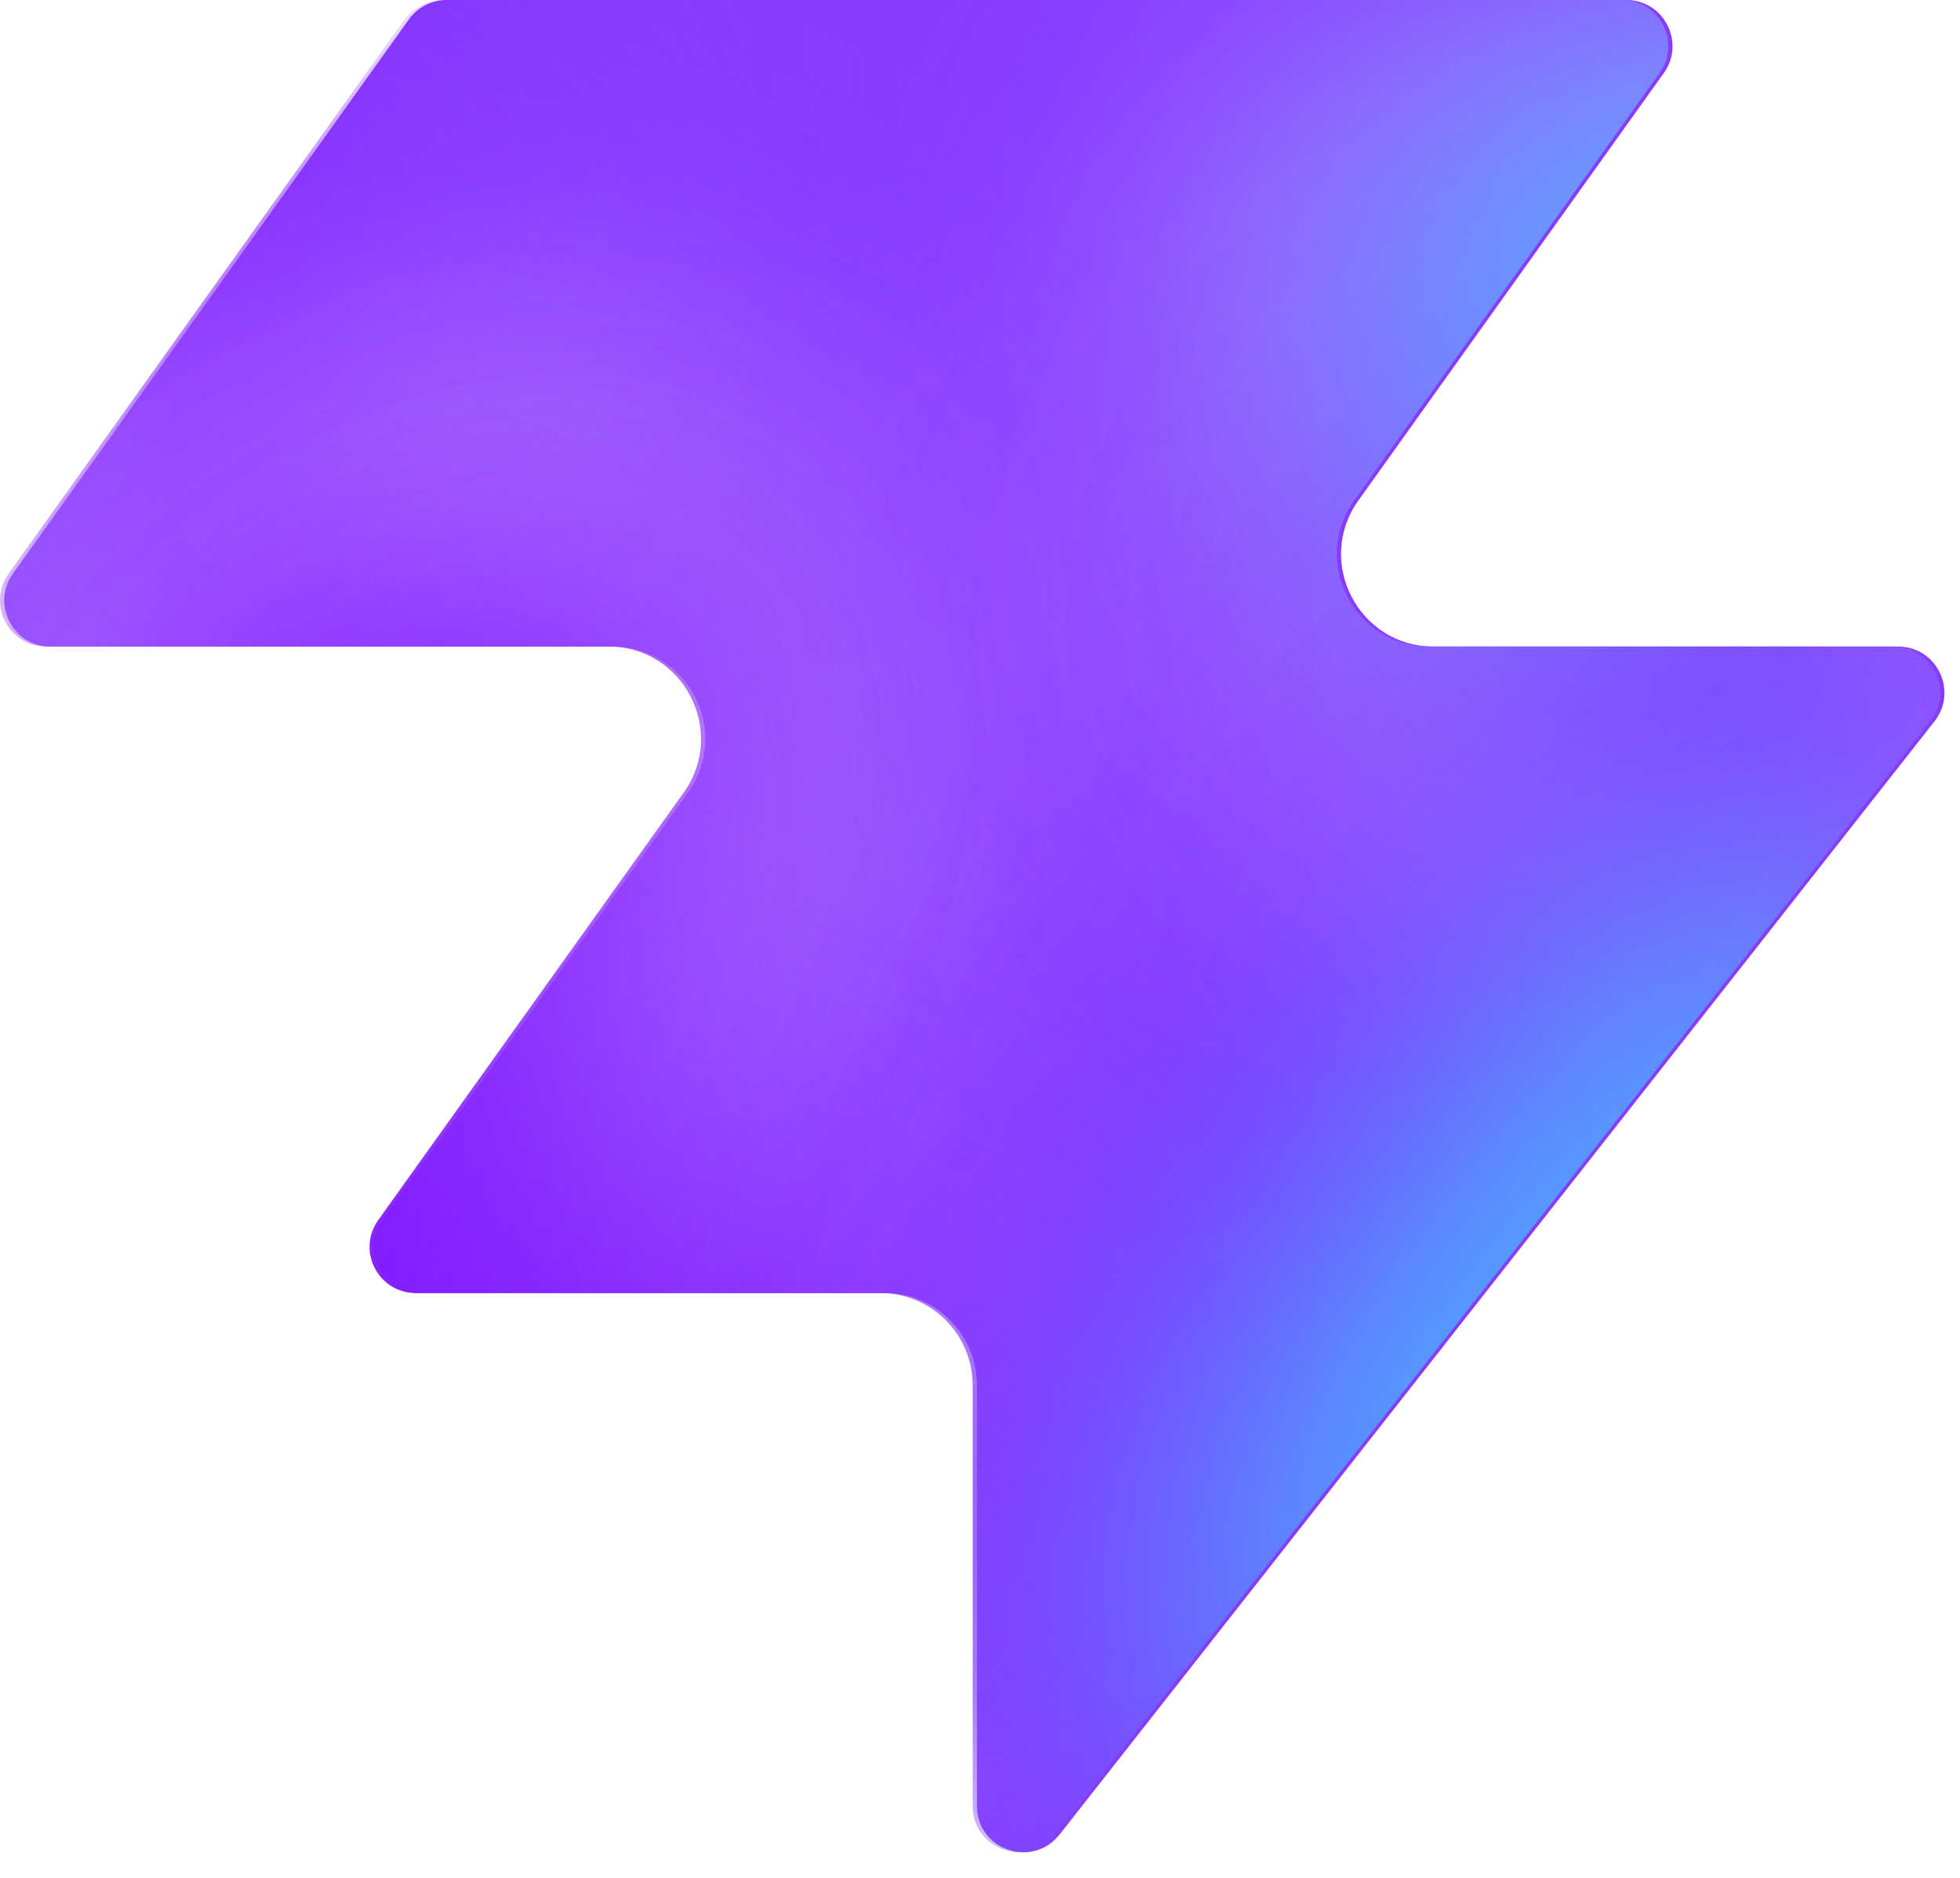
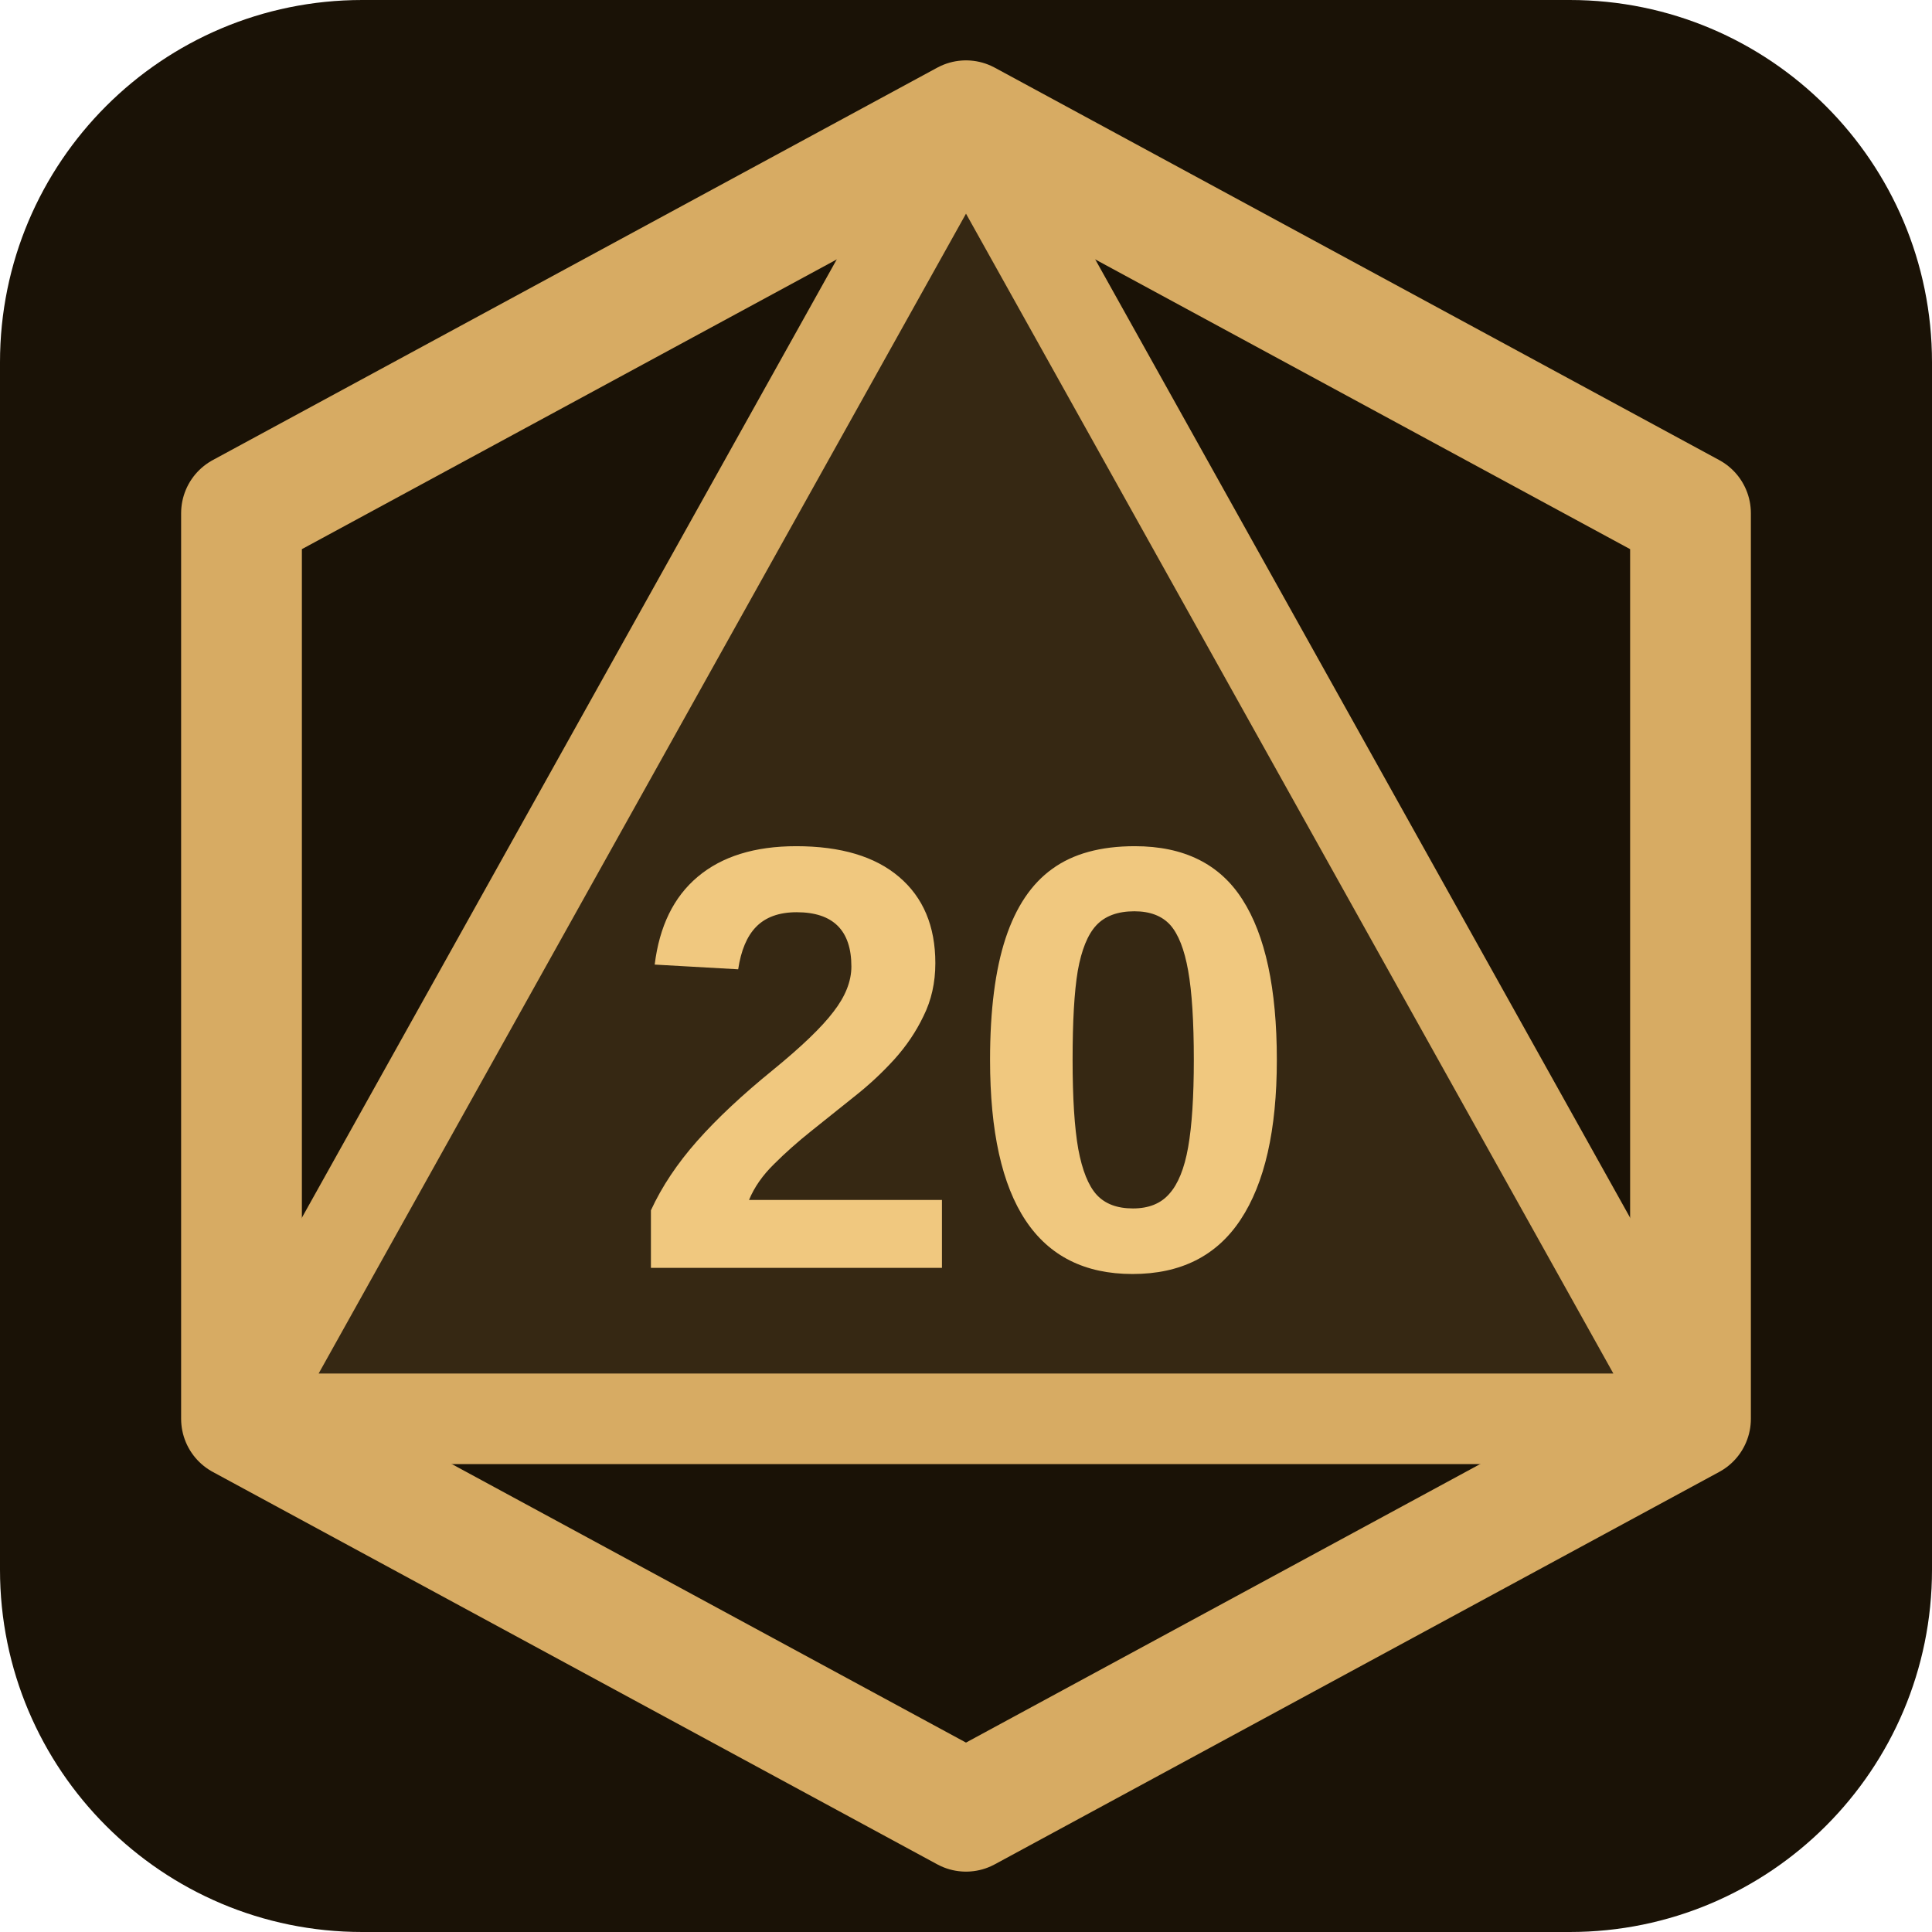
- <svg xmlns="http://www.w3.org/2000/svg" width="48" height="46" fill="none" viewBox="0 0 48 46">
-   <path fill="#863bff" d="M25.946 44.938c-.664.845-2.021.375-2.021-.698V33.937a2.26 2.26 0 0 0-2.262-2.262H10.287c-.92 0-1.456-1.04-.92-1.788l7.48-10.471c1.07-1.497 0-3.578-1.842-3.578H1.237c-.92 0-1.456-1.04-.92-1.788L10.013.474c.214-.297.556-.474.92-.474h28.894c.92 0 1.456 1.04.92 1.788l-7.48 10.471c-1.07 1.498 0 3.579 1.842 3.579h11.377c.943 0 1.473 1.088.89 1.83L25.947 44.94z" style="fill:#863bff;fill:color(display-p3 .525 .23 1);fill-opacity:1" />
-   <mask id="a" width="48" height="46" x="0" y="0" maskUnits="userSpaceOnUse" style="mask-type:alpha">
-     <path fill="#000" d="M25.842 44.938c-.664.844-2.021.375-2.021-.698V33.937a2.26 2.26 0 0 0-2.262-2.262H10.183c-.92 0-1.456-1.04-.92-1.788l7.48-10.471c1.07-1.498 0-3.579-1.842-3.579H1.133c-.92 0-1.456-1.04-.92-1.787L9.91.473c.214-.297.556-.474.92-.474h28.894c.92 0 1.456 1.04.92 1.788l-7.48 10.471c-1.07 1.498 0 3.578 1.842 3.578h11.377c.943 0 1.473 1.088.89 1.832L25.843 44.94z" style="fill:#000;fill-opacity:1" />
-   </mask>
-   <g mask="url(#a)">
-     <g filter="url(#b)">
-       <ellipse cx="5.508" cy="14.704" fill="#ede6ff" rx="5.508" ry="14.704" style="fill:#ede6ff;fill:color(display-p3 .927 .903 1);fill-opacity:1" transform="matrix(.00324 1 1 -.00324 -4.47 31.516)" />
-     </g>
-     <g filter="url(#c)">
-       <ellipse cx="10.399" cy="29.851" fill="#ede6ff" rx="10.399" ry="29.851" style="fill:#ede6ff;fill:color(display-p3 .927 .903 1);fill-opacity:1" transform="matrix(.00324 1 1 -.00324 -39.328 7.883)" />
-     </g>
-     <g filter="url(#d)">
-       <ellipse cx="5.508" cy="30.487" fill="#7e14ff" rx="5.508" ry="30.487" style="fill:#7e14ff;fill:color(display-p3 .492 .077 1);fill-opacity:1" transform="rotate(89.814 -25.913 -14.639)scale(1 -1)" />
-     </g>
-     <g filter="url(#e)">
-       <ellipse cx="5.508" cy="30.599" fill="#7e14ff" rx="5.508" ry="30.599" style="fill:#7e14ff;fill:color(display-p3 .492 .077 1);fill-opacity:1" transform="rotate(89.814 -32.644 -3.334)scale(1 -1)" />
-     </g>
-     <g filter="url(#f)">
-       <ellipse cx="5.508" cy="30.599" fill="#7e14ff" rx="5.508" ry="30.599" style="fill:#7e14ff;fill:color(display-p3 .492 .077 1);fill-opacity:1" transform="matrix(.00324 1 1 -.00324 -34.34 30.47)" />
-     </g>
-     <g filter="url(#g)">
-       <ellipse cx="14.072" cy="22.078" fill="#ede6ff" rx="14.072" ry="22.078" style="fill:#ede6ff;fill:color(display-p3 .927 .903 1);fill-opacity:1" transform="rotate(93.35 24.506 48.493)scale(-1 1)" />
-     </g>
-     <g filter="url(#h)">
-       <ellipse cx="3.47" cy="21.501" fill="#7e14ff" rx="3.47" ry="21.501" style="fill:#7e14ff;fill:color(display-p3 .492 .077 1);fill-opacity:1" transform="rotate(89.009 28.708 47.59)scale(-1 1)" />
-     </g>
-     <g filter="url(#i)">
-       <ellipse cx="3.47" cy="21.501" fill="#7e14ff" rx="3.47" ry="21.501" style="fill:#7e14ff;fill:color(display-p3 .492 .077 1);fill-opacity:1" transform="rotate(89.009 28.708 47.59)scale(-1 1)" />
-     </g>
-     <g filter="url(#j)">
-       <ellipse cx=".387" cy="8.972" fill="#7e14ff" rx="4.407" ry="29.108" style="fill:#7e14ff;fill:color(display-p3 .492 .077 1);fill-opacity:1" transform="rotate(39.51 .387 8.972)" />
-     </g>
-     <g filter="url(#k)">
-       <ellipse cx="47.523" cy="-6.092" fill="#7e14ff" rx="4.407" ry="29.108" style="fill:#7e14ff;fill:color(display-p3 .492 .077 1);fill-opacity:1" transform="rotate(37.892 47.523 -6.092)" />
-     </g>
-     <g filter="url(#l)">
-       <ellipse cx="41.412" cy="6.333" fill="#47bfff" rx="5.971" ry="9.665" style="fill:#47bfff;fill:color(display-p3 .28 .748 1);fill-opacity:1" transform="rotate(37.892 41.412 6.333)" />
-     </g>
-     <g filter="url(#m)">
-       <ellipse cx="-1.879" cy="38.332" fill="#7e14ff" rx="4.407" ry="29.108" style="fill:#7e14ff;fill:color(display-p3 .492 .077 1);fill-opacity:1" transform="rotate(37.892 -1.88 38.332)" />
-     </g>
-     <g filter="url(#n)">
-       <ellipse cx="-1.879" cy="38.332" fill="#7e14ff" rx="4.407" ry="29.108" style="fill:#7e14ff;fill:color(display-p3 .492 .077 1);fill-opacity:1" transform="rotate(37.892 -1.88 38.332)" />
-     </g>
-     <g filter="url(#o)">
-       <ellipse cx="35.651" cy="29.907" fill="#7e14ff" rx="4.407" ry="29.108" style="fill:#7e14ff;fill:color(display-p3 .492 .077 1);fill-opacity:1" transform="rotate(37.892 35.651 29.907)" />
-     </g>
-     <g filter="url(#p)">
-       <ellipse cx="38.418" cy="32.4" fill="#47bfff" rx="5.971" ry="15.297" style="fill:#47bfff;fill:color(display-p3 .28 .748 1);fill-opacity:1" transform="rotate(37.892 38.418 32.4)" />
-     </g>
-   </g>
-   <defs>
-     <filter id="b" width="60.045" height="41.654" x="-19.77" y="16.149" color-interpolation-filters="sRGB" filterUnits="userSpaceOnUse">
-       <feFlood flood-opacity="0" result="BackgroundImageFix" />
-       <feBlend in="SourceGraphic" in2="BackgroundImageFix" result="shape" />
-       <feGaussianBlur result="effect1_foregroundBlur_2002_17158" stdDeviation="7.659" />
-     </filter>
-     <filter id="c" width="90.34" height="51.437" x="-54.613" y="-7.533" color-interpolation-filters="sRGB" filterUnits="userSpaceOnUse">
-       <feFlood flood-opacity="0" result="BackgroundImageFix" />
-       <feBlend in="SourceGraphic" in2="BackgroundImageFix" result="shape" />
-       <feGaussianBlur result="effect1_foregroundBlur_2002_17158" stdDeviation="7.659" />
-     </filter>
-     <filter id="d" width="79.355" height="29.4" x="-49.64" y="2.03" color-interpolation-filters="sRGB" filterUnits="userSpaceOnUse">
-       <feFlood flood-opacity="0" result="BackgroundImageFix" />
-       <feBlend in="SourceGraphic" in2="BackgroundImageFix" result="shape" />
-       <feGaussianBlur result="effect1_foregroundBlur_2002_17158" stdDeviation="4.596" />
-     </filter>
-     <filter id="e" width="79.579" height="29.4" x="-45.045" y="20.029" color-interpolation-filters="sRGB" filterUnits="userSpaceOnUse">
-       <feFlood flood-opacity="0" result="BackgroundImageFix" />
-       <feBlend in="SourceGraphic" in2="BackgroundImageFix" result="shape" />
-       <feGaussianBlur result="effect1_foregroundBlur_2002_17158" stdDeviation="4.596" />
-     </filter>
-     <filter id="f" width="79.579" height="29.4" x="-43.513" y="21.178" color-interpolation-filters="sRGB" filterUnits="userSpaceOnUse">
-       <feFlood flood-opacity="0" result="BackgroundImageFix" />
-       <feBlend in="SourceGraphic" in2="BackgroundImageFix" result="shape" />
-       <feGaussianBlur result="effect1_foregroundBlur_2002_17158" stdDeviation="4.596" />
-     </filter>
-     <filter id="g" width="74.749" height="58.852" x="15.756" y="-17.901" color-interpolation-filters="sRGB" filterUnits="userSpaceOnUse">
-       <feFlood flood-opacity="0" result="BackgroundImageFix" />
-       <feBlend in="SourceGraphic" in2="BackgroundImageFix" result="shape" />
-       <feGaussianBlur result="effect1_foregroundBlur_2002_17158" stdDeviation="7.659" />
-     </filter>
-     <filter id="h" width="61.377" height="25.362" x="23.548" y="2.284" color-interpolation-filters="sRGB" filterUnits="userSpaceOnUse">
-       <feFlood flood-opacity="0" result="BackgroundImageFix" />
-       <feBlend in="SourceGraphic" in2="BackgroundImageFix" result="shape" />
-       <feGaussianBlur result="effect1_foregroundBlur_2002_17158" stdDeviation="4.596" />
-     </filter>
-     <filter id="i" width="61.377" height="25.362" x="23.548" y="2.284" color-interpolation-filters="sRGB" filterUnits="userSpaceOnUse">
-       <feFlood flood-opacity="0" result="BackgroundImageFix" />
-       <feBlend in="SourceGraphic" in2="BackgroundImageFix" result="shape" />
-       <feGaussianBlur result="effect1_foregroundBlur_2002_17158" stdDeviation="4.596" />
-     </filter>
-     <filter id="j" width="56.045" height="63.649" x="-27.636" y="-22.853" color-interpolation-filters="sRGB" filterUnits="userSpaceOnUse">
-       <feFlood flood-opacity="0" result="BackgroundImageFix" />
-       <feBlend in="SourceGraphic" in2="BackgroundImageFix" result="shape" />
-       <feGaussianBlur result="effect1_foregroundBlur_2002_17158" stdDeviation="4.596" />
-     </filter>
-     <filter id="k" width="54.814" height="64.646" x="20.116" y="-38.415" color-interpolation-filters="sRGB" filterUnits="userSpaceOnUse">
-       <feFlood flood-opacity="0" result="BackgroundImageFix" />
-       <feBlend in="SourceGraphic" in2="BackgroundImageFix" result="shape" />
-       <feGaussianBlur result="effect1_foregroundBlur_2002_17158" stdDeviation="4.596" />
-     </filter>
-     <filter id="l" width="33.541" height="35.313" x="24.641" y="-11.323" color-interpolation-filters="sRGB" filterUnits="userSpaceOnUse">
-       <feFlood flood-opacity="0" result="BackgroundImageFix" />
-       <feBlend in="SourceGraphic" in2="BackgroundImageFix" result="shape" />
-       <feGaussianBlur result="effect1_foregroundBlur_2002_17158" stdDeviation="4.596" />
-     </filter>
-     <filter id="m" width="54.814" height="64.646" x="-29.286" y="6.009" color-interpolation-filters="sRGB" filterUnits="userSpaceOnUse">
-       <feFlood flood-opacity="0" result="BackgroundImageFix" />
-       <feBlend in="SourceGraphic" in2="BackgroundImageFix" result="shape" />
-       <feGaussianBlur result="effect1_foregroundBlur_2002_17158" stdDeviation="4.596" />
-     </filter>
-     <filter id="n" width="54.814" height="64.646" x="-29.286" y="6.009" color-interpolation-filters="sRGB" filterUnits="userSpaceOnUse">
-       <feFlood flood-opacity="0" result="BackgroundImageFix" />
-       <feBlend in="SourceGraphic" in2="BackgroundImageFix" result="shape" />
-       <feGaussianBlur result="effect1_foregroundBlur_2002_17158" stdDeviation="4.596" />
-     </filter>
-     <filter id="o" width="54.814" height="64.646" x="8.244" y="-2.416" color-interpolation-filters="sRGB" filterUnits="userSpaceOnUse">
-       <feFlood flood-opacity="0" result="BackgroundImageFix" />
-       <feBlend in="SourceGraphic" in2="BackgroundImageFix" result="shape" />
-       <feGaussianBlur result="effect1_foregroundBlur_2002_17158" stdDeviation="4.596" />
-     </filter>
-     <filter id="p" width="39.409" height="43.623" x="18.713" y="10.588" color-interpolation-filters="sRGB" filterUnits="userSpaceOnUse">
-       <feFlood flood-opacity="0" result="BackgroundImageFix" />
-       <feBlend in="SourceGraphic" in2="BackgroundImageFix" result="shape" />
-       <feGaussianBlur result="effect1_foregroundBlur_2002_17158" stdDeviation="4.596" />
-     </filter>
-   </defs>
+ <svg xmlns="http://www.w3.org/2000/svg" viewBox="0 0 64 64">
+   <rect width="64" height="64" rx="12" fill="#1a1206" />
+   <polygon points="32,4 56,17 56,47 32,60 8,47 8,17" fill="none" stroke="#d7ab63" stroke-width="4" stroke-linejoin="round" />
+   <polygon points="32,4 56,47 8,47" fill="#d7ab63" fill-opacity="0.15" stroke="#d7ab63" stroke-width="3" stroke-linejoin="round" />
+   <text x="32" y="42" text-anchor="middle" font-family="Arial, Helvetica, sans-serif" font-weight="bold" font-size="20" fill="#f0c87f">20</text>
</svg>
